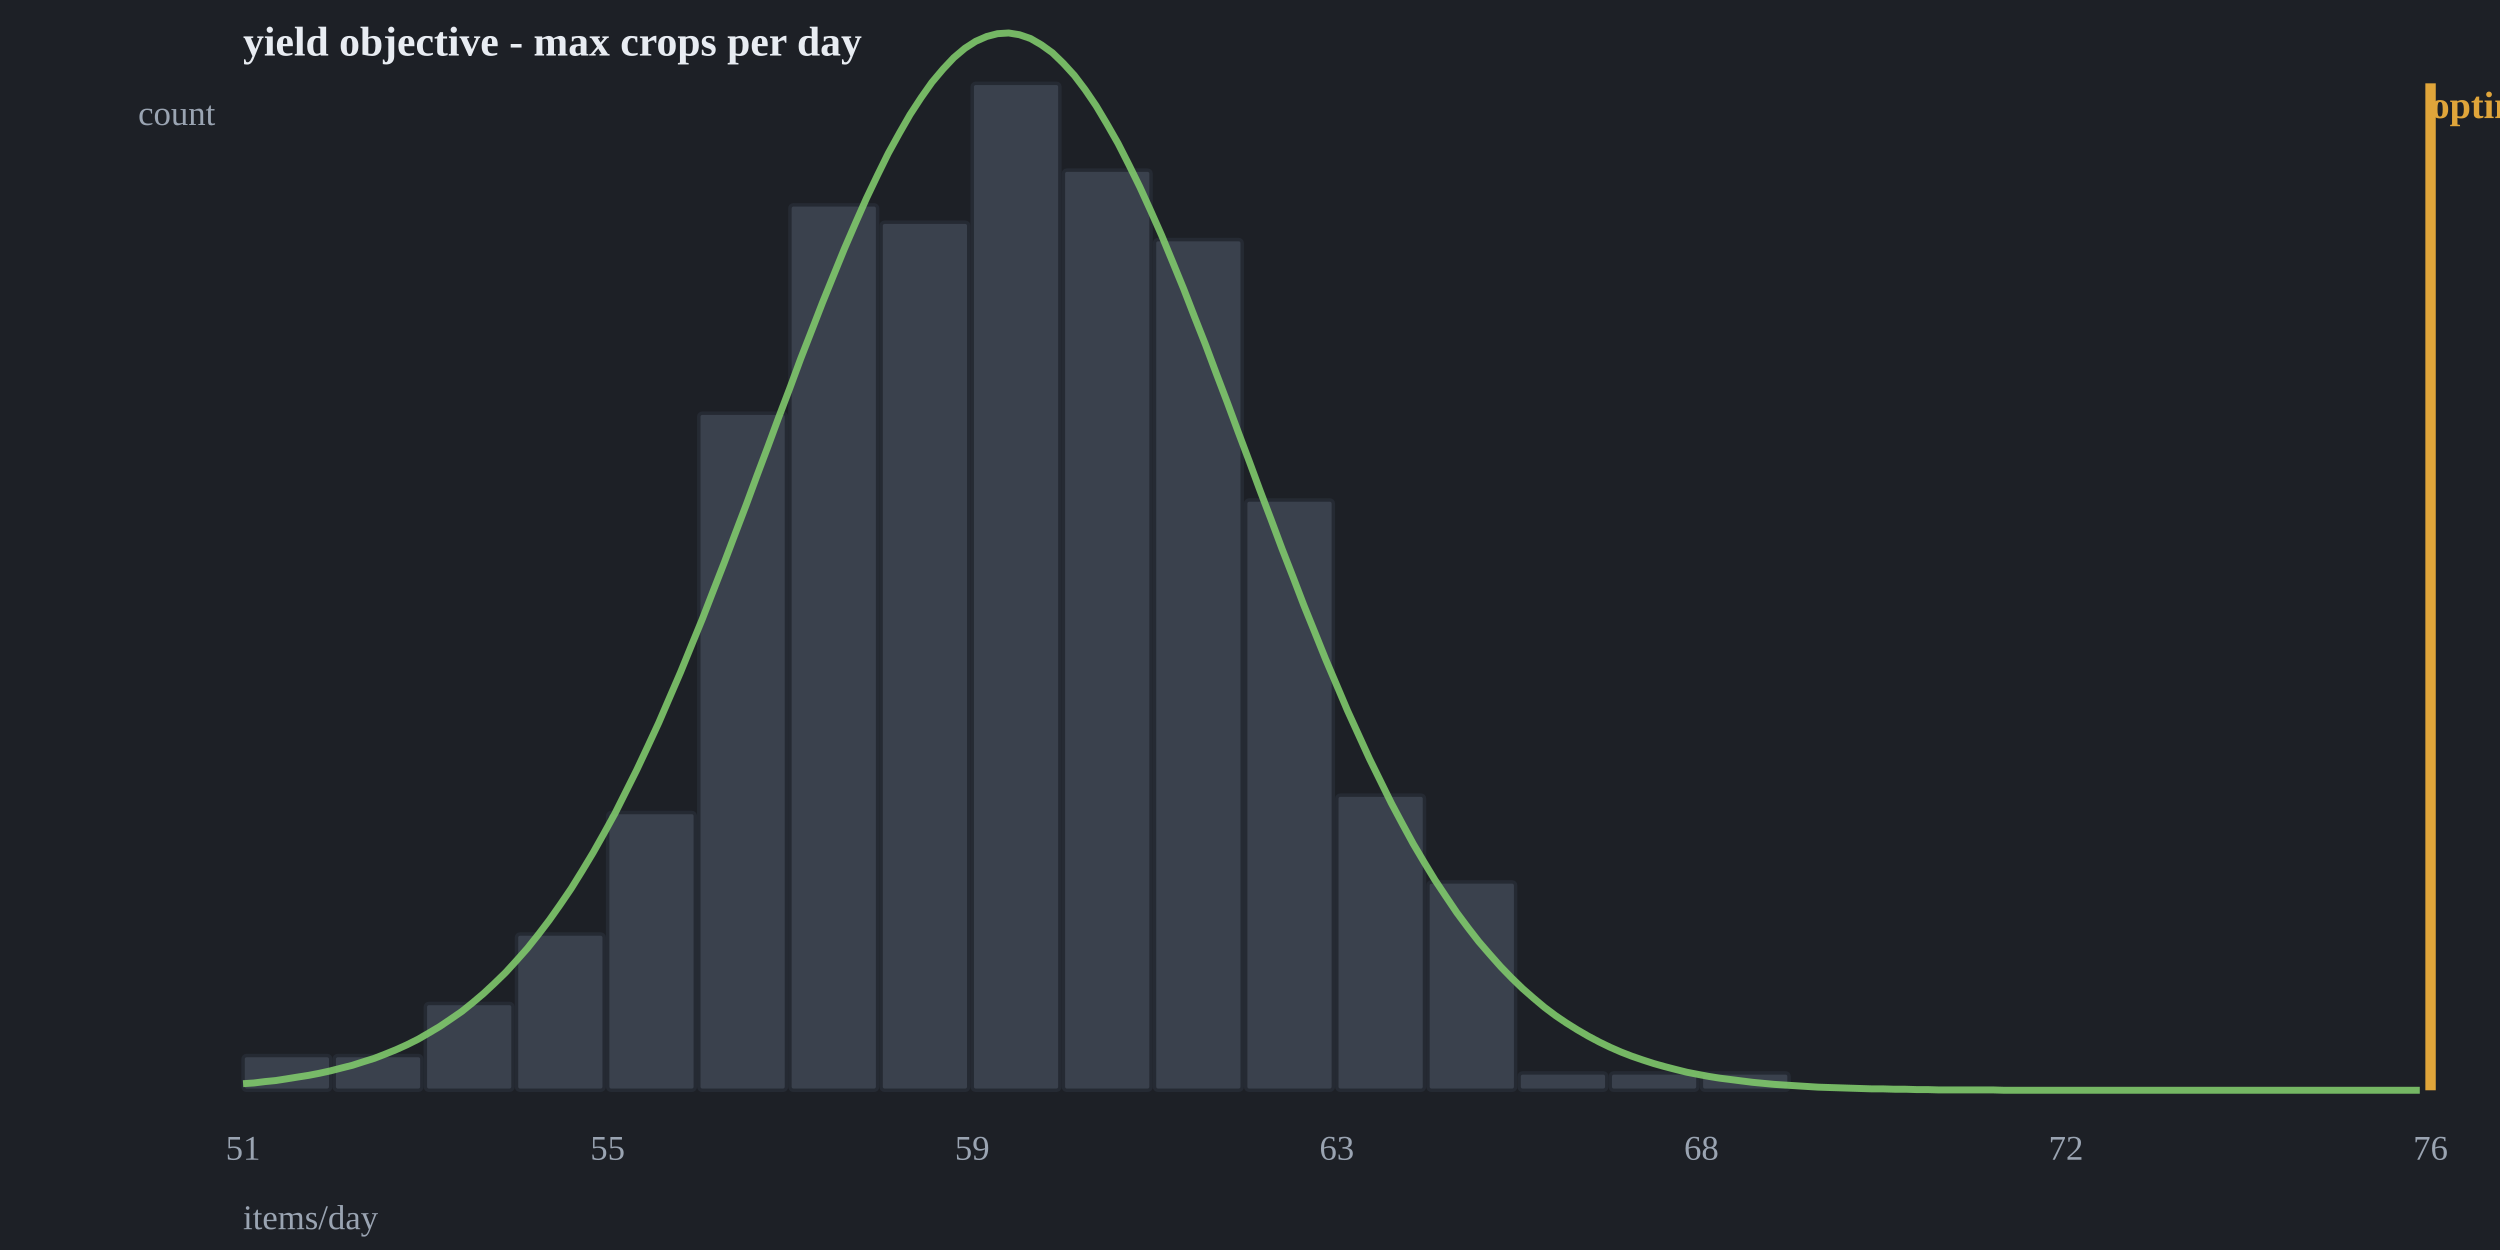
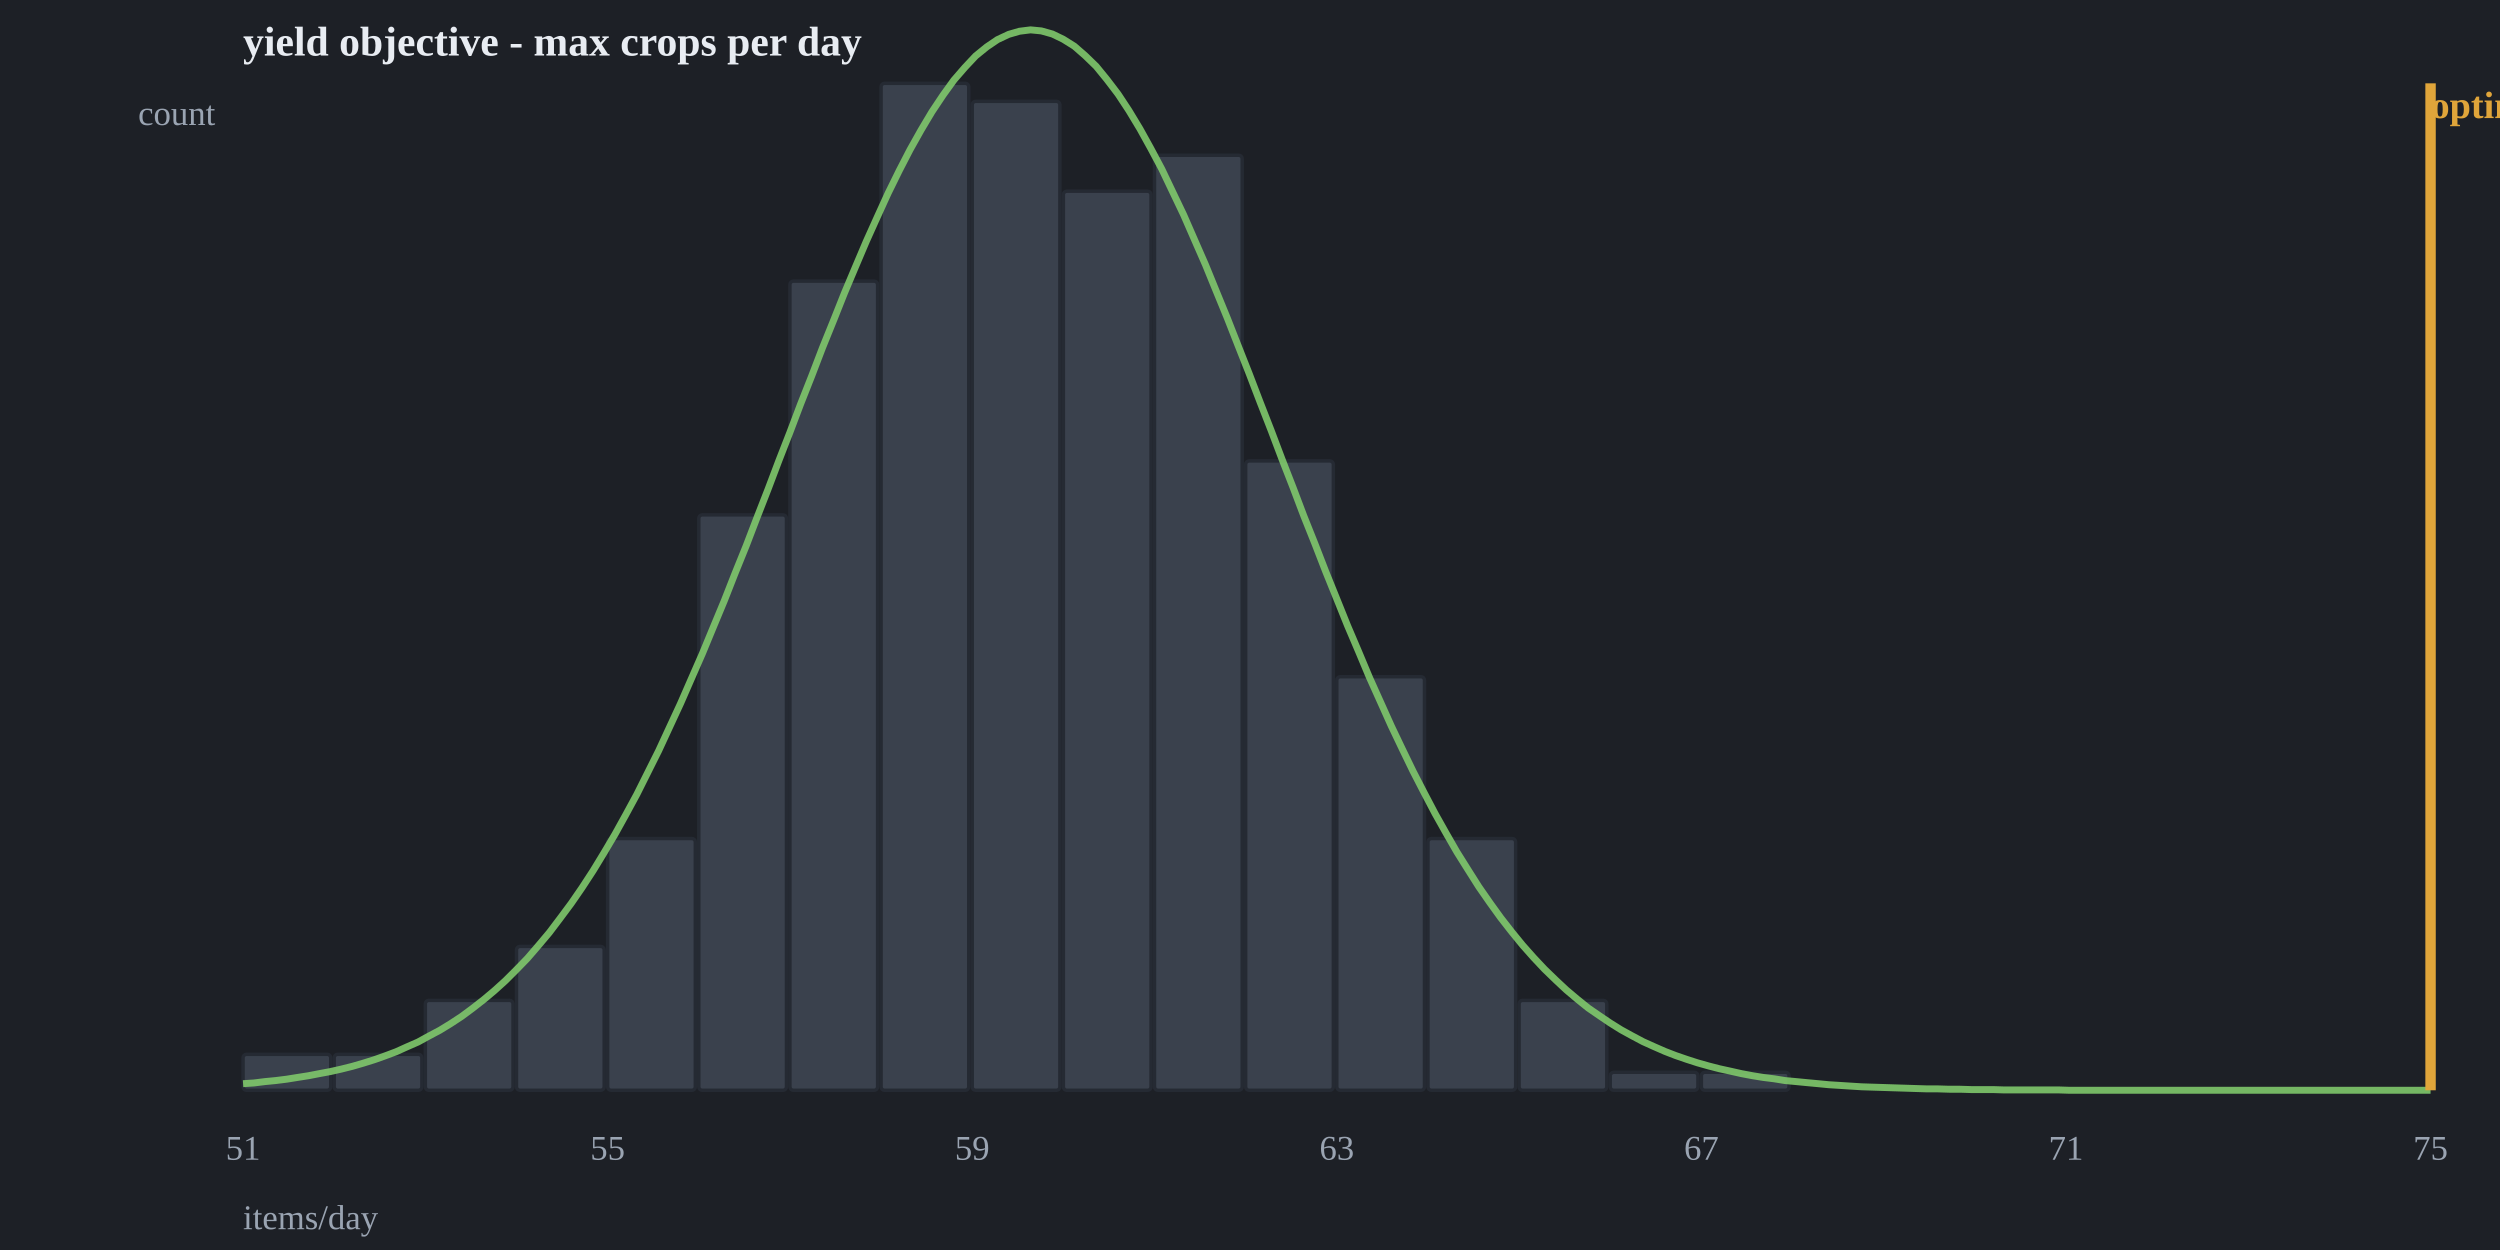
<svg xmlns="http://www.w3.org/2000/svg" viewBox="0 0 720 360" width="100%" role="img" aria-label="yield objective - max crops per day">
  <rect width="720" height="360" fill="#1d2026" />
  <text x="70" y="16" font-size="12" font-weight="700" fill="#e8ecf2">yield objective - max crops per day</text>
  <text x="62" y="36" font-size="10" fill="#9aa4b2" text-anchor="end">count</text>
-   <rect x="70" y="304" width="25.25" height="10" fill="#3a414d" stroke="#252a33" rx="1" />
-   <rect x="96.25" y="304" width="25.25" height="10" fill="#3a414d" stroke="#252a33" rx="1" />
-   <rect x="122.5" y="289" width="25.25" height="25" fill="#3a414d" stroke="#252a33" rx="1" />
-   <rect x="148.75" y="269" width="25.25" height="45" fill="#3a414d" stroke="#252a33" rx="1" />
-   <rect x="175" y="234" width="25.25" height="80" fill="#3a414d" stroke="#252a33" rx="1" />
-   <rect x="201.25" y="119" width="25.25" height="195" fill="#3a414d" stroke="#252a33" rx="1" />
-   <rect x="227.5" y="59" width="25.25" height="255" fill="#3a414d" stroke="#252a33" rx="1" />
-   <rect x="253.75" y="64" width="25.25" height="250" fill="#3a414d" stroke="#252a33" rx="1" />
-   <rect x="280" y="24" width="25.25" height="290" fill="#3a414d" stroke="#252a33" rx="1" />
-   <rect x="306.25" y="49" width="25.25" height="265" fill="#3a414d" stroke="#252a33" rx="1" />
-   <rect x="332.5" y="69" width="25.25" height="245" fill="#3a414d" stroke="#252a33" rx="1" />
-   <rect x="358.75" y="144" width="25.25" height="170" fill="#3a414d" stroke="#252a33" rx="1" />
-   <rect x="385" y="229" width="25.25" height="85" fill="#3a414d" stroke="#252a33" rx="1" />
-   <rect x="411.25" y="254" width="25.25" height="60" fill="#3a414d" stroke="#252a33" rx="1" />
-   <rect x="437.5" y="309" width="25.25" height="5" fill="#3a414d" stroke="#252a33" rx="1" />
-   <rect x="463.75" y="309" width="25.25" height="5" fill="#3a414d" stroke="#252a33" rx="1" />
-   <rect x="490" y="309" width="25.25" height="5" fill="#3a414d" stroke="#252a33" rx="1" />
+   <rect x="70" y="303.643" width="25.25" height="10.357" fill="#3a414d" stroke="#252a33" rx="1" />
+   <rect x="96.25" y="303.643" width="25.25" height="10.357" fill="#3a414d" stroke="#252a33" rx="1" />
+   <rect x="122.5" y="288.107" width="25.25" height="25.893" fill="#3a414d" stroke="#252a33" rx="1" />
+   <rect x="148.75" y="272.571" width="25.25" height="41.429" fill="#3a414d" stroke="#252a33" rx="1" />
+   <rect x="175" y="241.5" width="25.25" height="72.5" fill="#3a414d" stroke="#252a33" rx="1" />
+   <rect x="201.25" y="148.286" width="25.25" height="165.714" fill="#3a414d" stroke="#252a33" rx="1" />
+   <rect x="227.5" y="80.964" width="25.25" height="233.036" fill="#3a414d" stroke="#252a33" rx="1" />
+   <rect x="253.75" y="24" width="25.25" height="290" fill="#3a414d" stroke="#252a33" rx="1" />
+   <rect x="280" y="29.179" width="25.25" height="284.821" fill="#3a414d" stroke="#252a33" rx="1" />
+   <rect x="306.25" y="55.071" width="25.25" height="258.929" fill="#3a414d" stroke="#252a33" rx="1" />
+   <rect x="332.5" y="44.714" width="25.25" height="269.286" fill="#3a414d" stroke="#252a33" rx="1" />
+   <rect x="358.75" y="132.75" width="25.25" height="181.25" fill="#3a414d" stroke="#252a33" rx="1" />
+   <rect x="385" y="194.893" width="25.25" height="119.107" fill="#3a414d" stroke="#252a33" rx="1" />
+   <rect x="411.25" y="241.5" width="25.25" height="72.5" fill="#3a414d" stroke="#252a33" rx="1" />
+   <rect x="437.5" y="288.107" width="25.25" height="25.893" fill="#3a414d" stroke="#252a33" rx="1" />
+   <rect x="463.75" y="308.821" width="25.25" height="5.179" fill="#3a414d" stroke="#252a33" rx="1" />
+   <rect x="490" y="308.821" width="25.25" height="5.179" fill="#3a414d" stroke="#252a33" rx="1" />
  <rect x="516.25" y="314" width="25.25" height="0" fill="#3a414d" stroke="#252a33" rx="1" />
  <rect x="542.5" y="314" width="25.25" height="0" fill="#3a414d" stroke="#252a33" rx="1" />
  <rect x="568.75" y="314" width="25.25" height="0" fill="#3a414d" stroke="#252a33" rx="1" />
  <rect x="595" y="314" width="25.25" height="0" fill="#3a414d" stroke="#252a33" rx="1" />
  <rect x="621.25" y="314" width="25.25" height="0" fill="#3a414d" stroke="#252a33" rx="1" />
  <rect x="647.5" y="314" width="25.25" height="0" fill="#3a414d" stroke="#252a33" rx="1" />
  <rect x="673.75" y="314" width="25.25" height="0" fill="#3a414d" stroke="#252a33" rx="1" />
-   <path d="M70.0 312.1L73.1 311.9L76.3 311.5L79.4 311.2L82.6 310.7L85.7 310.2L88.9 309.7L92.0 309.1L95.2 308.4L98.3 307.6L101.5 306.8L104.6 305.8L107.8 304.8L110.9 303.6L114.1 302.3L117.2 300.9L120.4 299.3L123.5 297.5L126.7 295.6L129.8 293.5L133.0 291.3L136.1 288.8L139.3 286.1L142.4 283.2L145.6 280.1L148.7 276.7L151.9 273.1L155.0 269.2L158.2 265.0L161.3 260.6L164.5 255.9L167.6 250.9L170.8 245.6L173.9 240.1L177.1 234.3L180.2 228.1L183.4 221.7L186.5 215.1L189.7 208.2L192.8 201.0L196.0 193.6L199.1 186.0L202.3 178.2L205.4 170.2L208.6 162.0L211.7 153.8L214.9 145.4L218.0 137.0L221.2 128.5L224.3 120.1L227.5 111.7L230.6 103.3L233.8 95.1L236.9 87.1L240.1 79.2L243.2 71.6L246.4 64.2L249.5 57.2L252.7 50.5L255.8 44.2L259.0 38.4L262.1 33.0L265.3 28.1L268.4 23.7L271.6 19.9L274.7 16.6L277.9 13.9L281.0 11.9L284.2 10.5L287.3 9.7L290.5 9.5L293.6 10.0L296.8 11.1L299.9 12.9L303.1 15.2L306.2 18.2L309.4 21.7L312.5 25.8L315.7 30.5L318.8 35.7L322.0 41.3L325.1 47.4L328.3 53.9L331.4 60.7L334.6 67.9L337.7 75.4L340.9 83.2L344.0 91.2L347.2 99.3L350.3 107.6L353.5 116.0L356.6 124.4L359.8 132.9L362.9 141.3L366.1 149.7L369.2 158.0L372.4 166.2L375.5 174.3L378.7 182.2L381.8 189.9L385.0 197.4L388.1 204.7L391.3 211.7L394.4 218.5L397.6 225.0L400.7 231.3L403.9 237.3L407.0 243.0L410.2 248.4L413.3 253.5L416.5 258.3L419.6 262.9L422.8 267.2L425.9 271.2L429.1 274.9L432.2 278.4L435.4 281.7L438.5 284.7L441.7 287.5L444.8 290.1L448.0 292.5L451.1 294.6L454.3 296.6L457.4 298.4L460.6 300.1L463.7 301.6L466.9 303.0L470.0 304.2L473.2 305.3L476.3 306.3L479.5 307.2L482.6 308.0L485.8 308.8L488.9 309.4L492.1 310.0L495.2 310.5L498.4 310.9L501.5 311.3L504.7 311.7L507.8 312.0L511.0 312.3L514.1 312.5L517.3 312.7L520.4 312.9L523.6 313.1L526.7 313.2L529.9 313.3L533.0 313.4L536.2 313.5L539.3 313.6L542.5 313.6L545.6 313.7L548.8 313.7L551.9 313.8L555.1 313.8L558.3 313.9L561.4 313.9L564.6 313.9L567.7 313.9L570.9 313.9L574.0 313.9L577.2 314.0L580.3 314.0L583.5 314.0L586.6 314.0L589.8 314.0L592.9 314.0L596.1 314.0L599.2 314.0L602.4 314.0L605.5 314.0L608.7 314.0L611.8 314.0L615.0 314.0L618.1 314.0L621.3 314.0L624.4 314.0L627.6 314.0L630.7 314.0L633.9 314.0L637.0 314.0L640.2 314.0L643.3 314.0L646.5 314.0L649.6 314.0L652.8 314.0L655.9 314.0L659.1 314.0L662.2 314.0L665.4 314.0L668.5 314.0L671.7 314.0L674.8 314.0L678.0 314.0L681.1 314.0L684.3 314.0L687.4 314.0L690.6 314.0L693.7 314.0L696.9 314.0" fill="none" stroke="#7ec86a" stroke-width="2" opacity="0.9" />
+   <path d="M70.0 312.1L73.1 311.9L76.3 311.5L79.4 311.2L82.6 310.8L85.7 310.3L88.9 309.8L92.0 309.2L95.2 308.6L98.3 307.9L101.5 307.1L104.6 306.2L107.8 305.2L110.9 304.1L114.1 302.9L117.2 301.5L120.4 300.1L123.5 298.4L126.7 296.7L129.8 294.8L133.0 292.7L136.1 290.4L139.3 287.9L142.4 285.3L145.6 282.4L148.7 279.3L151.9 276.0L155.0 272.4L158.2 268.6L161.3 264.5L164.5 260.2L167.6 255.7L170.8 250.8L173.9 245.7L177.1 240.3L180.2 234.7L183.4 228.8L186.5 222.6L189.7 216.2L192.8 209.5L196.0 202.6L199.1 195.5L202.3 188.2L205.4 180.7L208.6 173.0L211.7 165.1L214.9 157.2L218.0 149.1L221.2 140.9L224.3 132.7L227.5 124.5L230.6 116.3L233.8 108.2L236.9 100.1L240.1 92.2L243.2 84.4L246.4 76.8L249.5 69.5L252.7 62.4L255.8 55.6L259.0 49.1L262.1 43.1L265.3 37.4L268.4 32.2L271.6 27.4L274.7 23.1L277.9 19.4L281.0 16.1L284.2 13.5L287.3 11.4L290.5 9.9L293.6 9.0L296.8 8.6L299.9 8.9L303.1 9.8L306.2 11.3L309.4 13.3L312.5 16.0L315.7 19.1L318.8 22.9L322.0 27.1L325.1 31.8L328.3 37.1L331.4 42.7L334.6 48.7L337.7 55.2L340.9 61.9L344.0 69.0L347.2 76.3L350.3 83.9L353.5 91.7L356.6 99.6L359.8 107.7L362.9 115.8L366.1 124.0L369.2 132.2L372.4 140.4L375.5 148.6L378.7 156.6L381.8 164.6L385.0 172.5L388.1 180.2L391.3 187.7L394.4 195.1L397.6 202.2L400.7 209.1L403.9 215.8L407.0 222.2L410.2 228.4L413.3 234.3L416.5 240.0L419.6 245.4L422.8 250.5L425.9 255.4L429.1 260.0L432.2 264.3L435.4 268.4L438.5 272.2L441.7 275.8L444.8 279.1L448.0 282.2L451.1 285.1L454.3 287.8L457.4 290.3L460.6 292.5L463.7 294.6L466.9 296.6L470.0 298.3L473.2 300.0L476.3 301.4L479.5 302.8L482.6 304.0L485.8 305.1L488.9 306.1L492.1 307.0L495.2 307.8L498.4 308.5L501.5 309.2L504.7 309.8L507.8 310.3L511.0 310.7L514.1 311.2L517.3 311.5L520.4 311.8L523.6 312.1L526.7 312.4L529.9 312.6L533.0 312.8L536.2 313.0L539.3 313.1L542.5 313.2L545.6 313.3L548.8 313.4L551.9 313.5L555.1 313.6L558.2 313.6L561.4 313.7L564.5 313.7L567.7 313.8L570.8 313.8L574.0 313.8L577.1 313.9L580.3 313.9L583.4 313.9L586.6 313.9L589.7 313.9L592.9 313.9L596.0 314.0L599.2 314.0L602.3 314.0L605.5 314.0L608.6 314.0L611.8 314.0L614.9 314.0L618.1 314.0L621.2 314.0L624.4 314.0L627.5 314.0L630.7 314.0L633.8 314.0L637.0 314.0L640.1 314.0L643.3 314.0L646.4 314.0L649.6 314.0L652.7 314.0L655.9 314.0L659.0 314.0L662.2 314.0L665.3 314.0L668.5 314.0L671.6 314.0L674.8 314.0L677.9 314.0L681.1 314.0L684.2 314.0L687.4 314.0L690.5 314.0L693.7 314.0L696.8 314.0L700.0 314.0" fill="none" stroke="#7ec86a" stroke-width="2" opacity="0.9" />
  <line x1="700" y1="24" x2="700" y2="314" stroke="#e0a53a" stroke-width="3" />
-   <text x="700" y="34" font-size="11" fill="#e0a53a" font-weight="700">optimizer 76</text>
+   <text x="700" y="34" font-size="11" fill="#e0a53a" font-weight="700">optimizer 75</text>
  <text x="70" y="334" text-anchor="middle" font-size="10" fill="#9aa4b2">51</text>
  <text x="175" y="334" text-anchor="middle" font-size="10" fill="#9aa4b2">55</text>
  <text x="280" y="334" text-anchor="middle" font-size="10" fill="#9aa4b2">59</text>
  <text x="385" y="334" text-anchor="middle" font-size="10" fill="#9aa4b2">63</text>
-   <text x="490" y="334" text-anchor="middle" font-size="10" fill="#9aa4b2">68</text>
-   <text x="595" y="334" text-anchor="middle" font-size="10" fill="#9aa4b2">72</text>
-   <text x="700" y="334" text-anchor="middle" font-size="10" fill="#9aa4b2">76</text>
+   <text x="490" y="334" text-anchor="middle" font-size="10" fill="#9aa4b2">67</text>
+   <text x="595" y="334" text-anchor="middle" font-size="10" fill="#9aa4b2">71</text>
+   <text x="700" y="334" text-anchor="middle" font-size="10" fill="#9aa4b2">75</text>
  <text x="70" y="354" font-size="10" fill="#9aa4b2">items/day</text>
</svg>
